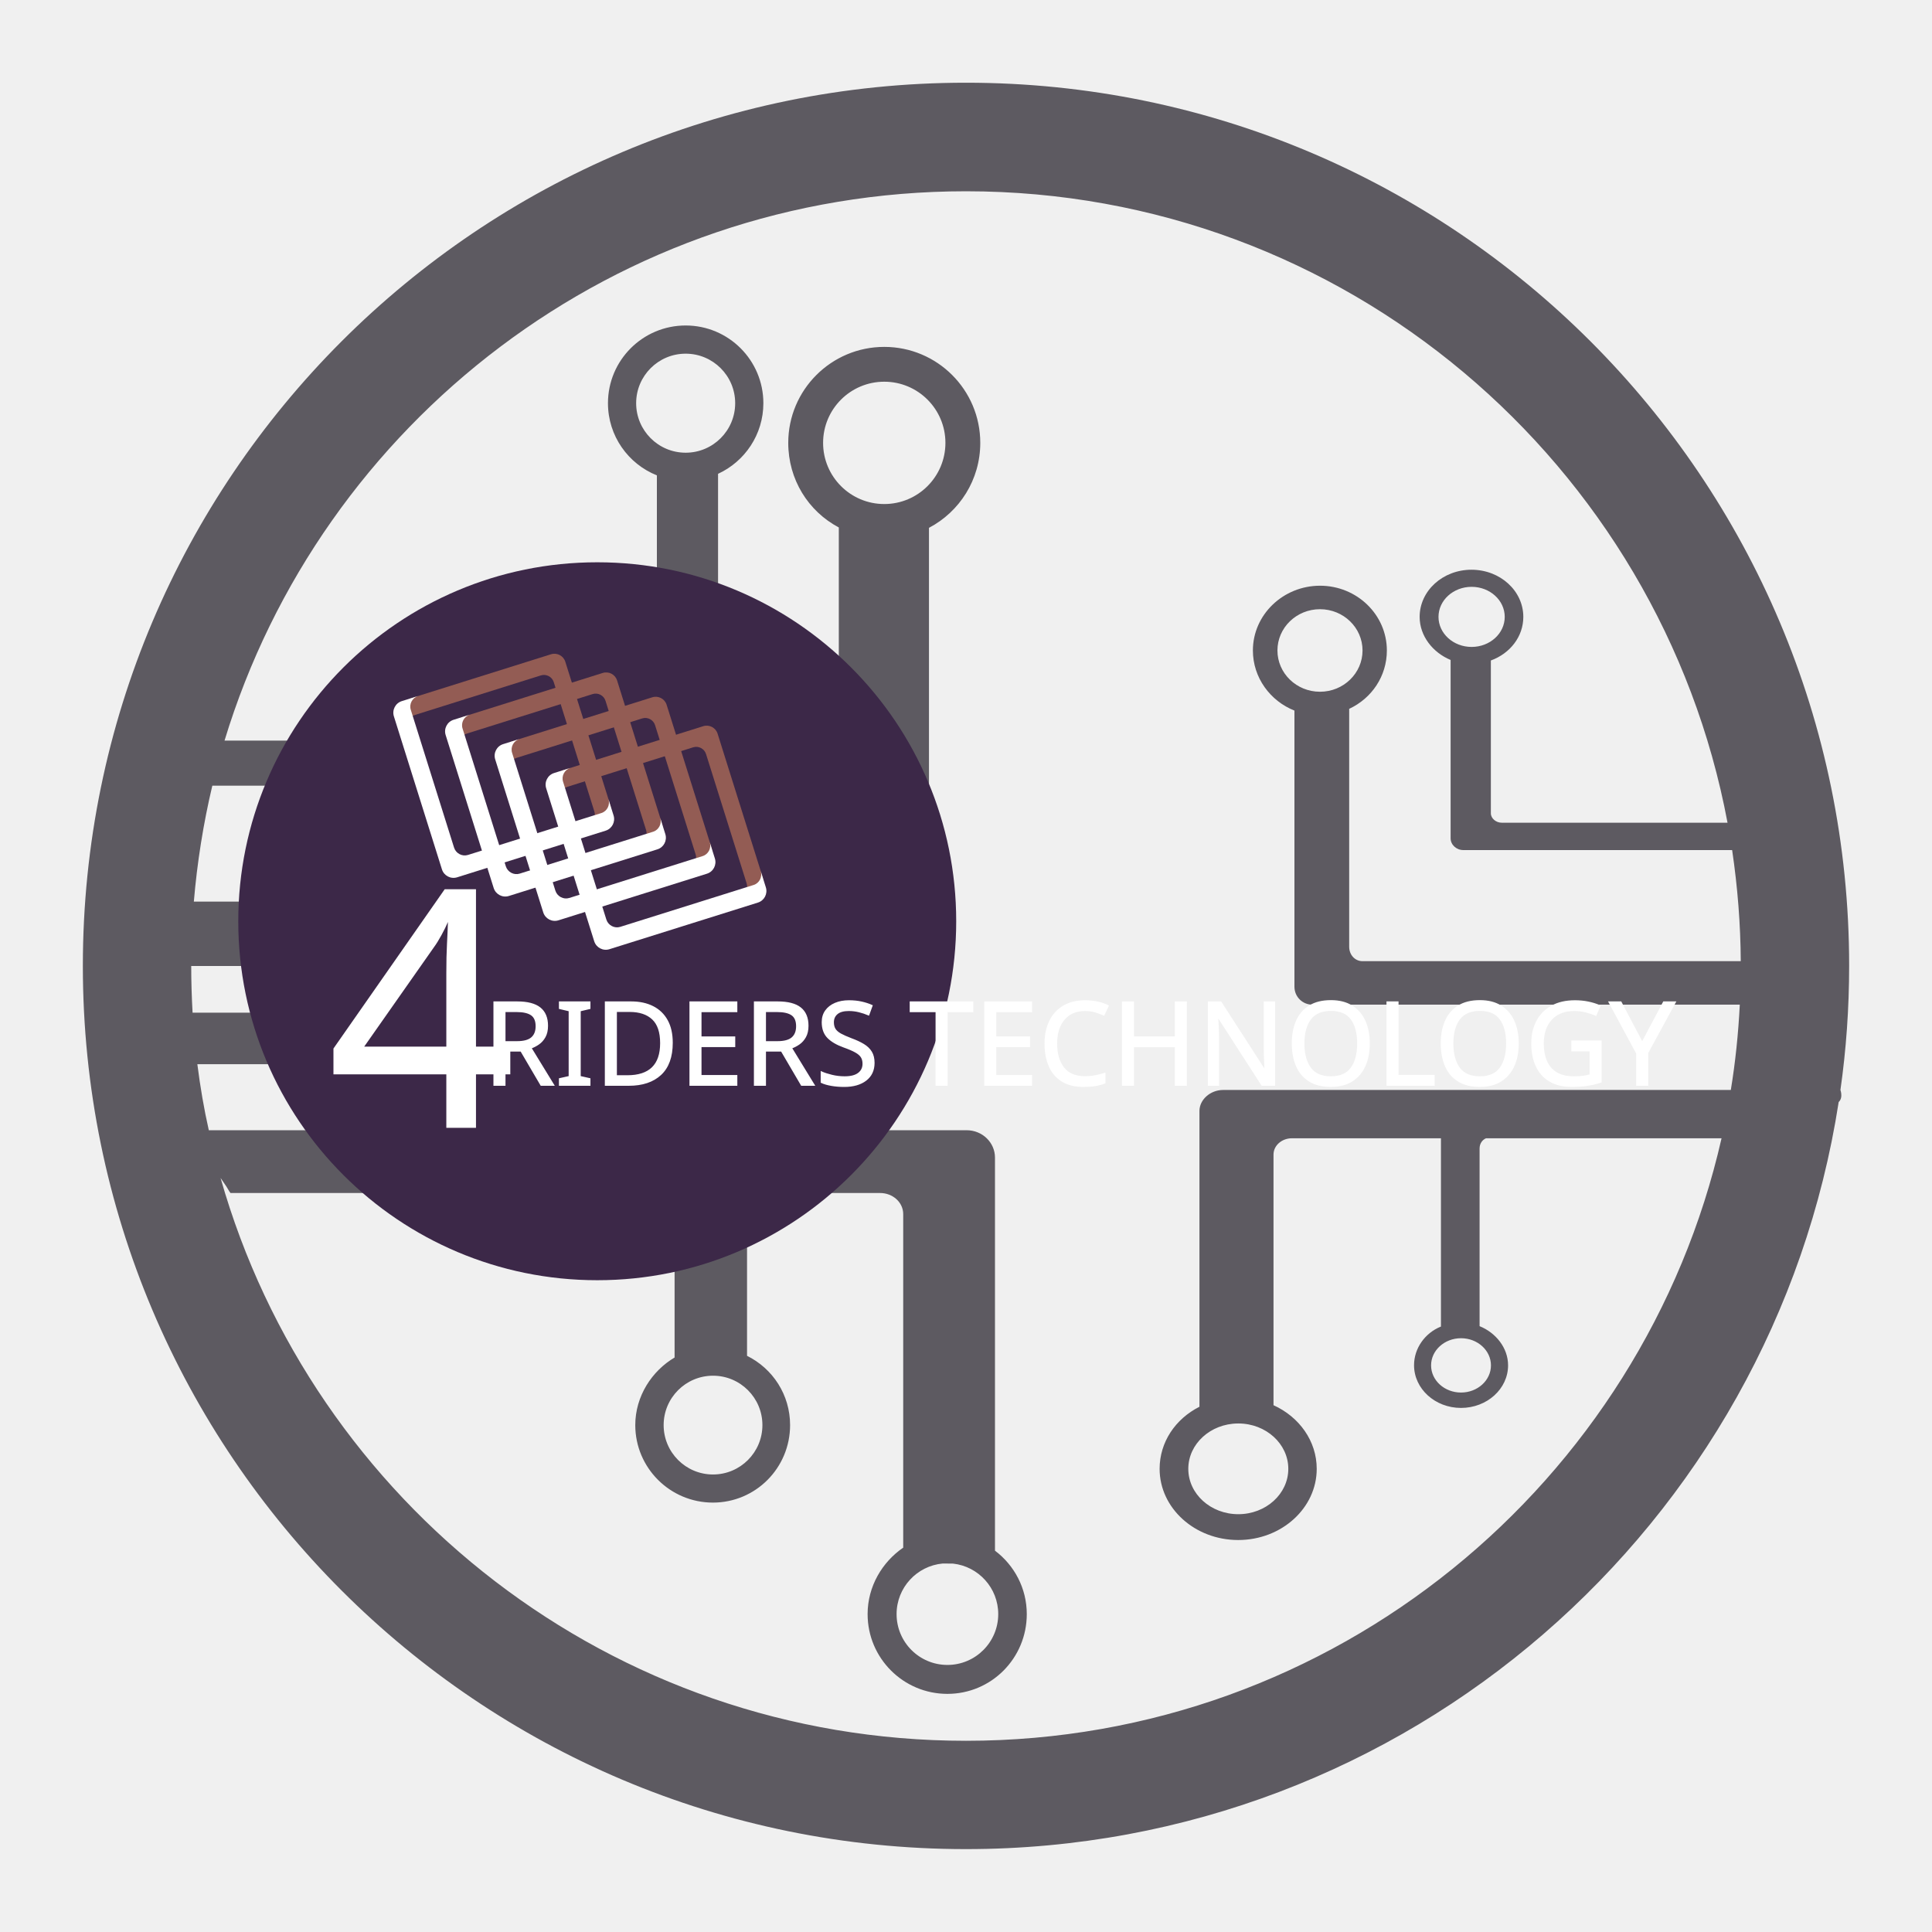
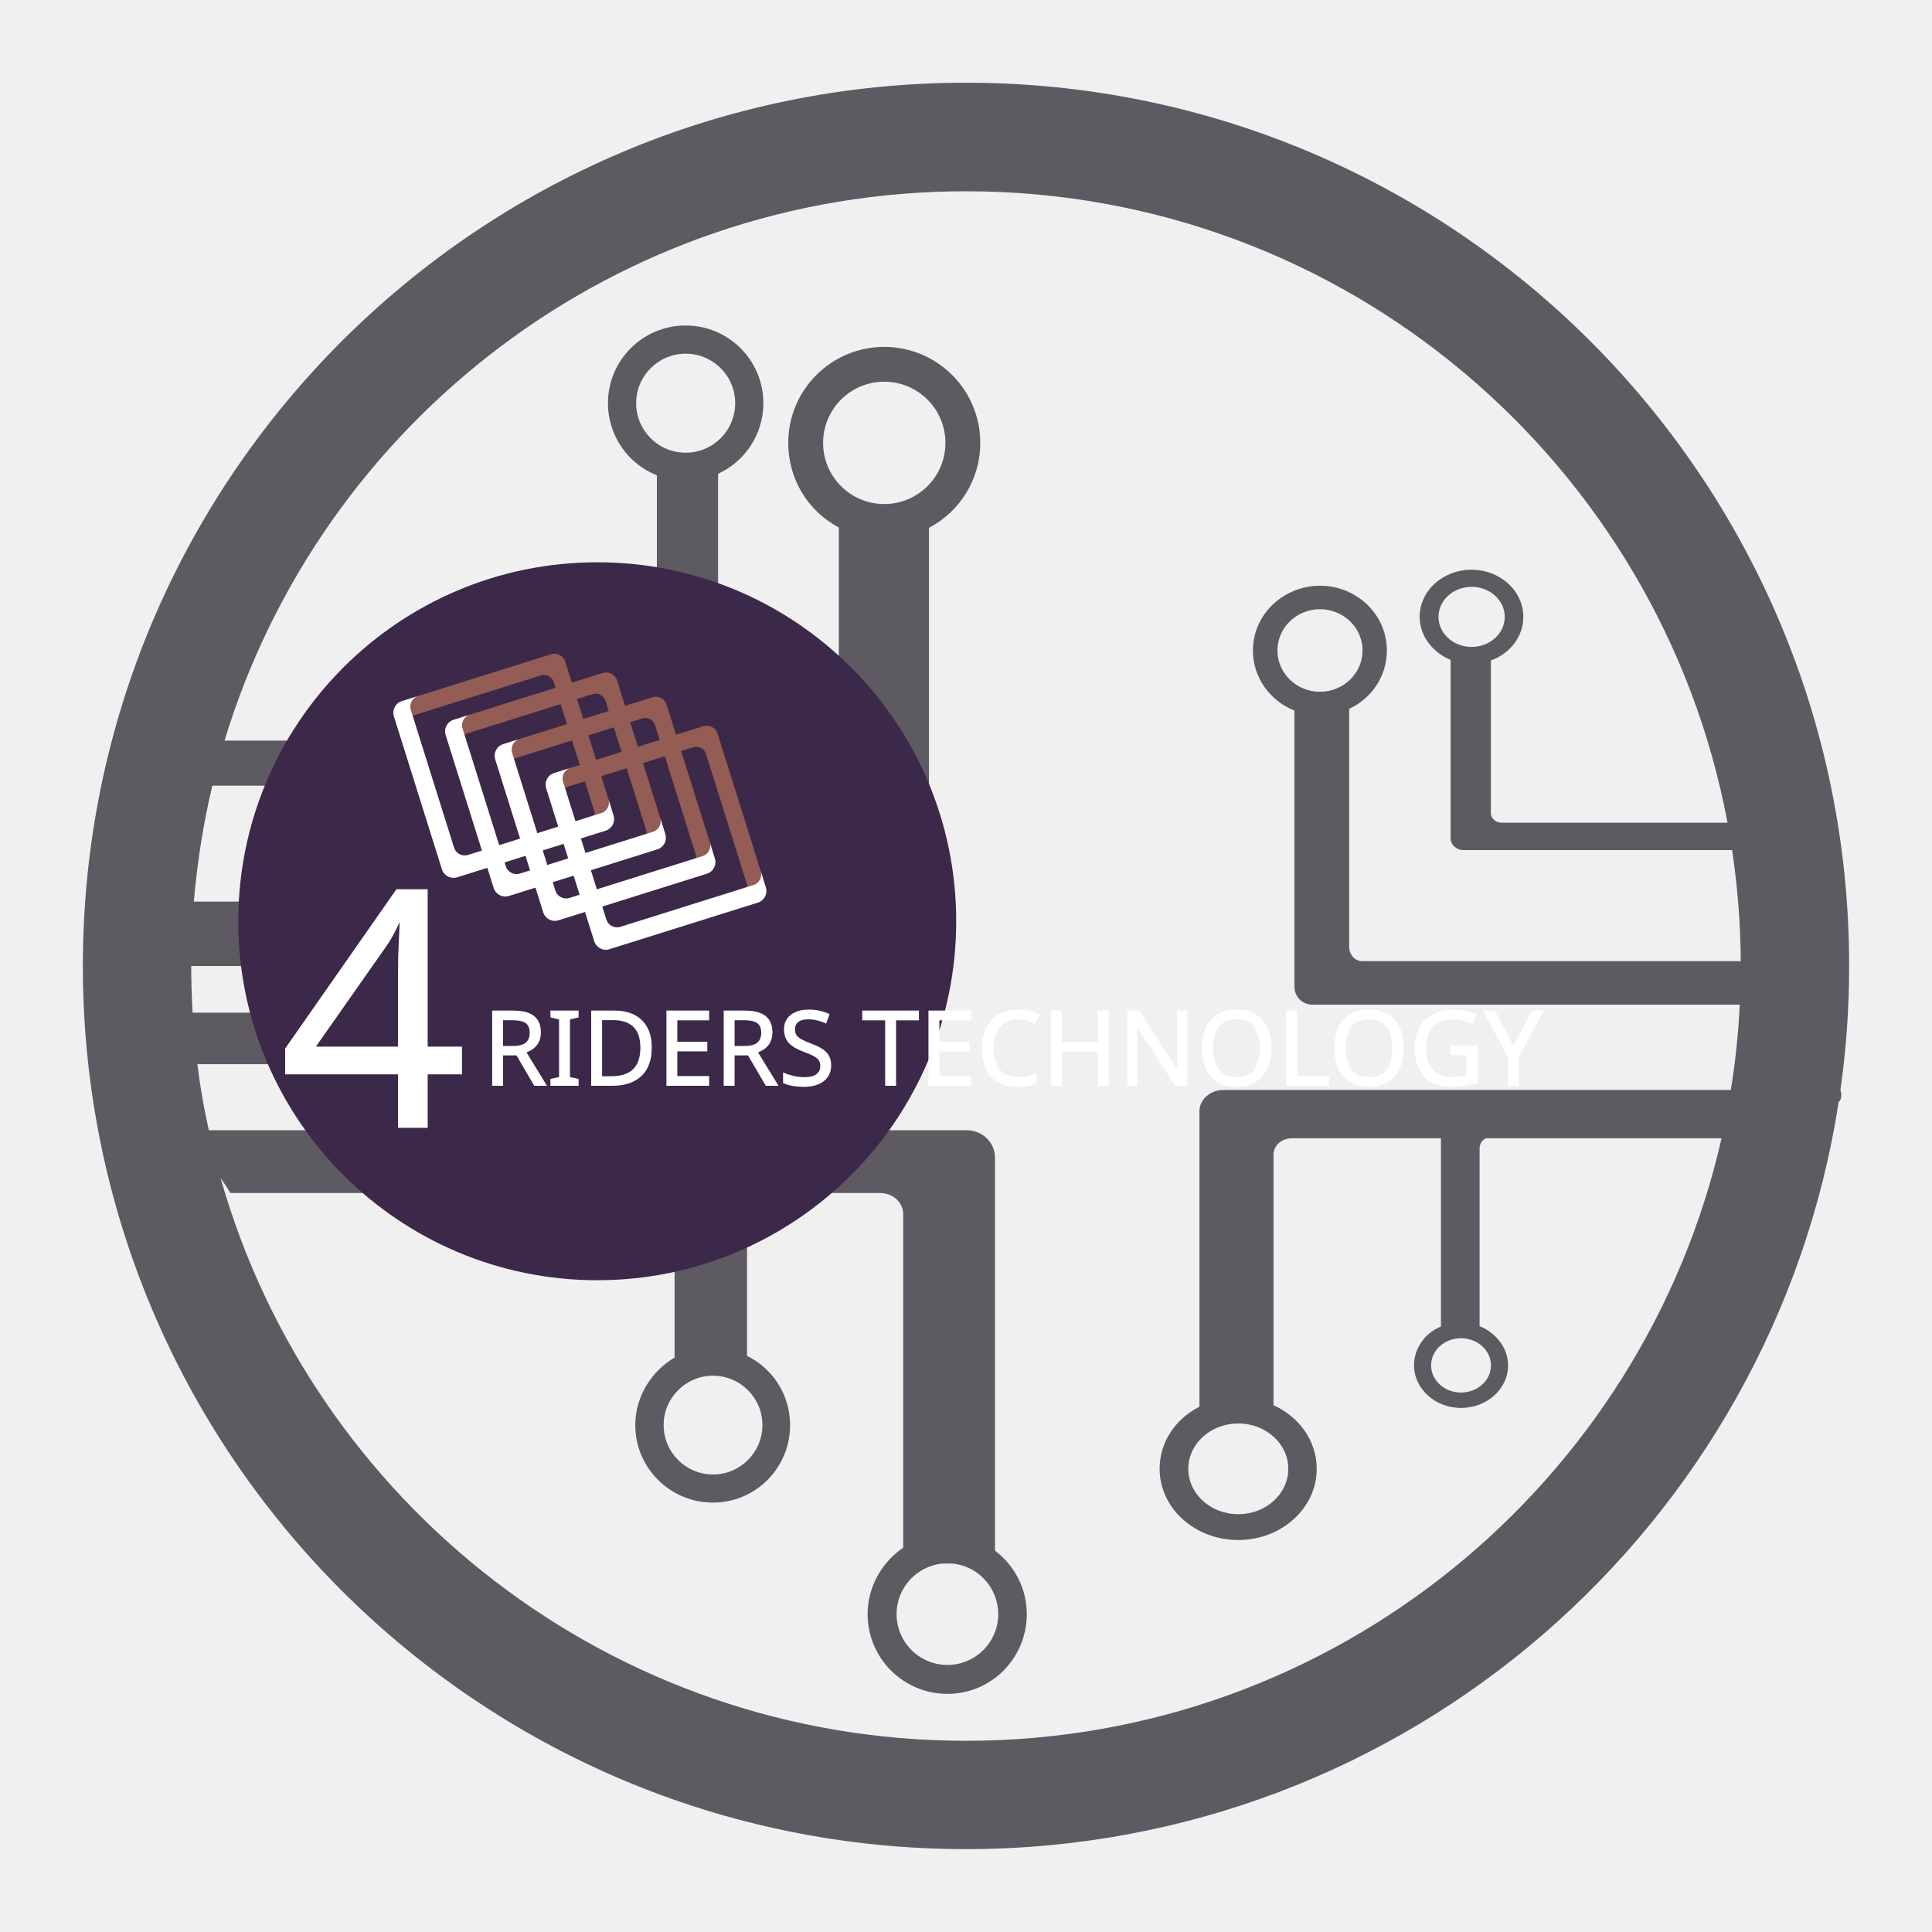
<svg xmlns="http://www.w3.org/2000/svg" version="1.1" id="Capa_1" x="0px" y="0px" width="1200px" height="1200px" viewBox="0 0 1200 1200" enable-background="new 0 0 1200 1200" xml:space="preserve">
  <path fill="#5D5A61" d="M1143.126,677c3.565-25,5.413-50.918,5.413-77.168c0-302.95-245.59-548.455-548.539-548.455  c-302.95,0-548.539,245.631-548.539,548.581c0,302.949,245.589,548.56,548.539,548.56c274.151,0,501.325-201.278,542.037-464.022  c1.171-1.066,1.575-2.49,1.641-3.811C1143.773,678.729,1143.126,677,1143.126,677z M926.056,848.064  c0,9.316-8.323,16.868-18.591,16.868c-10.269,0-18.592-7.552-18.592-16.868c0-9.315,8.323-16.867,18.592-16.867  C917.732,831.197,926.056,838.749,926.056,848.064z M419,702H129.695c-2.96-13-5.341-27-7.115-41h285.393  c6.264,0,11.027,4.763,11.027,10.842V702z M600,1081.234c-220.128,0-405.734-147.801-462.999-349.576  c1.229,1.73,2.426,3.496,3.586,5.258c0.878,1.334,1.732,3.084,2.573,4.084H419v102.181c-14,8.249-24.419,23.949-24.419,41.973  c0,26.584,21.63,48.135,48.214,48.135s47.946-21.551,47.946-48.135c0-18.822-10.741-35.109-26.741-43.023V741h82.631  c7.966,0,14.369,5.845,14.369,13.1v207.183c-13,8.876-22.114,24.044-22.114,41.271c0,27.361,22.193,49.54,49.552,49.54  c27.36,0,49.314-22.179,49.314-49.54c0-16.075-7.753-30.354-19.753-39.405V718.941c0-9.121-7.654-16.941-17.666-16.941H464v-59.614  c0-7.642-5.927-13.386-13.798-13.386h-330.59c-0.553-10-0.842-19.414-0.842-29h440.537c9.75,0,17.694-7.641,17.694-17.065V327.848  c19-9.981,31.865-29.861,31.865-52.771c0-32.925-26.7-59.616-59.625-59.616c-32.924,0-59.646,26.691-59.646,59.616  c0,22.73,12.406,42.485,31.406,52.542v218.986c0,7.498-6.236,13.396-13.994,13.396H120.402c2.018-24,5.89-48.558,11.478-72H434  c6.627,0,12-5.373,12-12V294.296c16.605-7.63,28.143-24.396,28.143-43.868c0-26.655-21.608-48.264-48.264-48.264  s-48.264,21.608-48.264,48.264c0,20.336,12.584,37.723,30.385,44.829v155.195c0,5.273-4.274,9.547-9.547,9.547H139.46  C199.418,262.508,382.919,118.801,600,118.801c235.345,0,431.225,169.199,472.997,392.199H932.721c-3.526,0-6.721-2.658-6.721-5.857  v-94.902c12-4.387,20.159-14.859,20.159-27.085c0-16.175-14.369-29.288-32.197-29.288s-32.198,13.113-32.198,29.288  c0,11.933,8.236,22.192,19.236,26.756v110.733c0,4.022,3.514,7.355,7.945,7.355h166.919c3.4,23,5.22,46,5.35,69H846.268  c-4.639,0-8.268-3.875-8.268-9V440.27c14-6.5,23.406-20.289,23.406-36.248c0-22.215-18.602-40.224-41.505-40.224  c-22.905,0-41.708,18.009-41.708,40.224c0,16.924,10.807,31.396,25.807,37.335v171.472c0,6.441,5.164,11.171,10.993,11.171h265.624  c-0.896,18-2.777,36-5.575,53H759.711c-7.97,0-14.711,6.027-14.711,13.047V873.76c-15,7.578-24.744,22.001-24.744,38.558  c0,24.421,21.89,44.219,48.806,44.219s48.778-19.798,48.778-44.219c0-17.289-10.84-32.252-26.84-39.521v-155.69  c0-5.584,5.125-10.105,11.468-10.105H895v117c0,0-0.153,0-0.15,0c-9.797,4-16.561,13.449-16.561,23.969  c0,14.621,13.063,26.519,29.176,26.519c16.112,0,29.232-11.826,29.232-26.446c0-10.941-7.697-20.308-17.697-24.34V713.336  c0-2.949,1.611-5.336,4.001-6.336h146.286C1020.637,921,829.002,1081.234,600,1081.234z M442.874,854.479  c16.94,0,30.673,13.733,30.673,30.674c0,16.939-13.733,30.673-30.673,30.673s-30.673-13.733-30.673-30.673  C412.201,868.213,425.934,854.479,442.874,854.479z M585.579,971.121c2.134,0.021,4.268,0.041,6.402,0.065  c15.773,1.755,28.04,15.126,28.04,31.366c0,17.435-14.134,31.568-31.568,31.568c-17.434,0-31.567-14.134-31.567-31.568  C556.885,986.089,569.492,972.574,585.579,971.121z M549.23,313.065c-20.98,0-37.988-17.008-37.988-37.988  c0-20.98,17.008-37.989,37.988-37.989c20.98,0,37.989,17.008,37.989,37.989C587.219,296.057,570.211,313.065,549.23,313.065z   M425.879,281.184c-16.985,0-30.755-13.77-30.755-30.755s13.77-30.755,30.755-30.755s30.755,13.77,30.755,30.755  S442.864,281.184,425.879,281.184z M914.046,401.819c-11.36,0-20.569-8.356-20.569-18.663s9.209-18.663,20.569-18.663  s20.571,8.355,20.571,18.663S925.406,401.819,914.046,401.819z M819.868,429.654c-14.596,0-26.428-11.477-26.428-25.632  s11.832-25.632,26.428-25.632c14.595,0,26.427,11.476,26.427,25.632S834.463,429.654,819.868,429.654z M768.842,884.146  c0.142-0.002,0.283-0.002,0.424-0.004c17.089,0.066,30.922,12.654,30.922,28.175c0,15.562-13.905,28.178-31.057,28.178  s-31.056-12.616-31.056-28.178C738.075,896.844,751.824,884.288,768.842,884.146z" />
  <circle fill="#3C2848" cx="370.959" cy="572.206" r="222.959" />
  <g>
    <g>
      <path fill="#935C54" d="M436.817,451.045l-86.869,27.277c-3.739,1.174-5.817,5.157-4.644,8.895l2.978,9.483    c-1.058-3.368,0.815-6.957,4.184-8.014l78.055-24.51c3.368-1.058,6.957,0.816,8.015,4.185l25.217,80.311    c1.059,3.368-0.815,6.958-4.184,8.015l9.485-2.977c3.737-1.174,5.816-5.157,4.643-8.895l-27.986-89.125    C444.539,451.95,440.556,449.872,436.817,451.045z" />
    </g>
    <path fill="#FFFFFF" d="M378.524,589.572l92.237-28.963c3.969-1.247,6.176-5.477,4.924-9.463l-3.174-10.11   c1.127,3.591-0.829,7.51-4.405,8.633l-82.878,26.024c-3.577,1.123-7.484-0.955-8.612-4.546l-26.883-85.613   c-1.128-3.591,0.921-7.434,4.498-8.556l-10.069,3.162c-3.97,1.247-6.173,5.487-4.922,9.473l29.833,95.009   C370.325,588.608,374.555,590.819,378.524,589.572z" />
  </g>
  <g>
    <path fill="#935C54" d="M342.231,406.381l-86.869,27.277c-3.739,1.174-5.817,5.156-4.644,8.895l2.978,9.484   c-1.058-3.369,0.816-6.958,4.184-8.015l78.055-24.509c3.369-1.058,6.958,0.815,8.016,4.184l25.217,80.311   c1.059,3.369-0.815,6.958-4.184,8.014l9.484-2.976c3.738-1.174,5.817-5.158,4.643-8.896l-27.985-89.125   C349.952,407.286,345.97,405.207,342.231,406.381z" />
    <path fill="#FFFFFF" d="M283.938,544.908l92.237-28.962c3.97-1.247,6.176-5.478,4.924-9.464l-3.174-10.11   c1.128,3.591-0.828,7.509-4.404,8.633l-82.878,26.023c-3.577,1.123-7.484-0.954-8.613-4.545l-26.882-85.614   c-1.127-3.591,0.921-7.433,4.498-8.556l-10.07,3.162c-3.969,1.246-6.173,5.487-4.921,9.473l29.833,95.01   C275.739,543.944,279.969,546.154,283.938,544.908z" />
  </g>
  <g>
    <path fill="#935C54" d="M405.156,433.101l-86.869,27.277c-3.738,1.174-5.818,5.156-4.644,8.895l2.979,9.484   c-1.058-3.369,0.815-6.958,4.184-8.016l78.055-24.509c3.369-1.057,6.957,0.816,8.015,4.185l25.217,80.311   c1.058,3.368-0.816,6.957-4.184,8.014l9.483-2.978c3.739-1.174,5.818-5.156,4.645-8.895l-27.986-89.126   C412.876,434.006,408.894,431.927,405.156,433.101z" />
    <path fill="#FFFFFF" d="M346.862,571.628l92.237-28.963c3.97-1.246,6.177-5.478,4.925-9.464l-3.175-10.11   c1.128,3.591-0.828,7.51-4.405,8.633l-82.878,26.024c-3.576,1.123-7.483-0.955-8.611-4.546l-26.884-85.613   c-1.127-3.59,0.922-7.433,4.498-8.555l-10.07,3.162c-3.969,1.246-6.173,5.487-4.921,9.472l29.833,95.011   C338.664,570.663,342.892,572.874,346.862,571.628z" />
  </g>
  <g>
    <path fill="#935C54" d="M374.379,417.977l-86.87,27.277c-3.739,1.173-5.817,5.156-4.644,8.894l2.978,9.484   c-1.058-3.369,0.815-6.958,4.184-8.015l78.056-24.509c3.367-1.058,6.957,0.816,8.014,4.184l25.218,80.312   c1.058,3.368-0.816,6.957-4.184,8.015l9.484-2.978c3.738-1.174,5.817-5.157,4.644-8.895l-27.986-89.125   C382.1,418.881,378.118,416.803,374.379,417.977z" />
    <path fill="#FFFFFF" d="M316.085,556.502l92.237-28.962c3.969-1.247,6.175-5.478,4.924-9.463l-3.175-10.11   c1.129,3.592-0.827,7.509-4.404,8.634l-82.878,26.024c-3.577,1.122-7.485-0.956-8.611-4.546l-26.884-85.614   c-1.127-3.591,0.922-7.433,4.498-8.555l-10.07,3.162c-3.969,1.246-6.173,5.488-4.921,9.472l29.833,95.01   C307.886,555.539,312.116,557.75,316.085,556.502z" />
  </g>
-   <text transform="matrix(1 0 0 1 150 700)" fill="#FFFFFF" stroke="#FFFFFF" stroke-miterlimit="10" font-family="'SitkaBanner'" font-size="205"> 4 </text>
-   <text transform="matrix(1 0 0 1 300 673.9)" fill="#FFFFFF" stroke="#FFFFFF" stroke-miterlimit="10" font-family="'SitkaBanner'" font-size="72">RIDERS TECHNOLOGY</text>
+   <text transform="matrix(1 0 0 1 120 700)" fill="#FFFFFF" stroke="#FFFFFF" stroke-miterlimit="10" font-family="'SitkaBanner'" font-size="205"> 4 </text>
+   <text transform="matrix(1 0 0 1 300 673.9)" fill="#FFFFFF" stroke="#FFFFFF" stroke-miterlimit="10" font-family="'SitkaBanner'" font-size="64">RIDERS TECHNOLOGY</text>
</svg>
